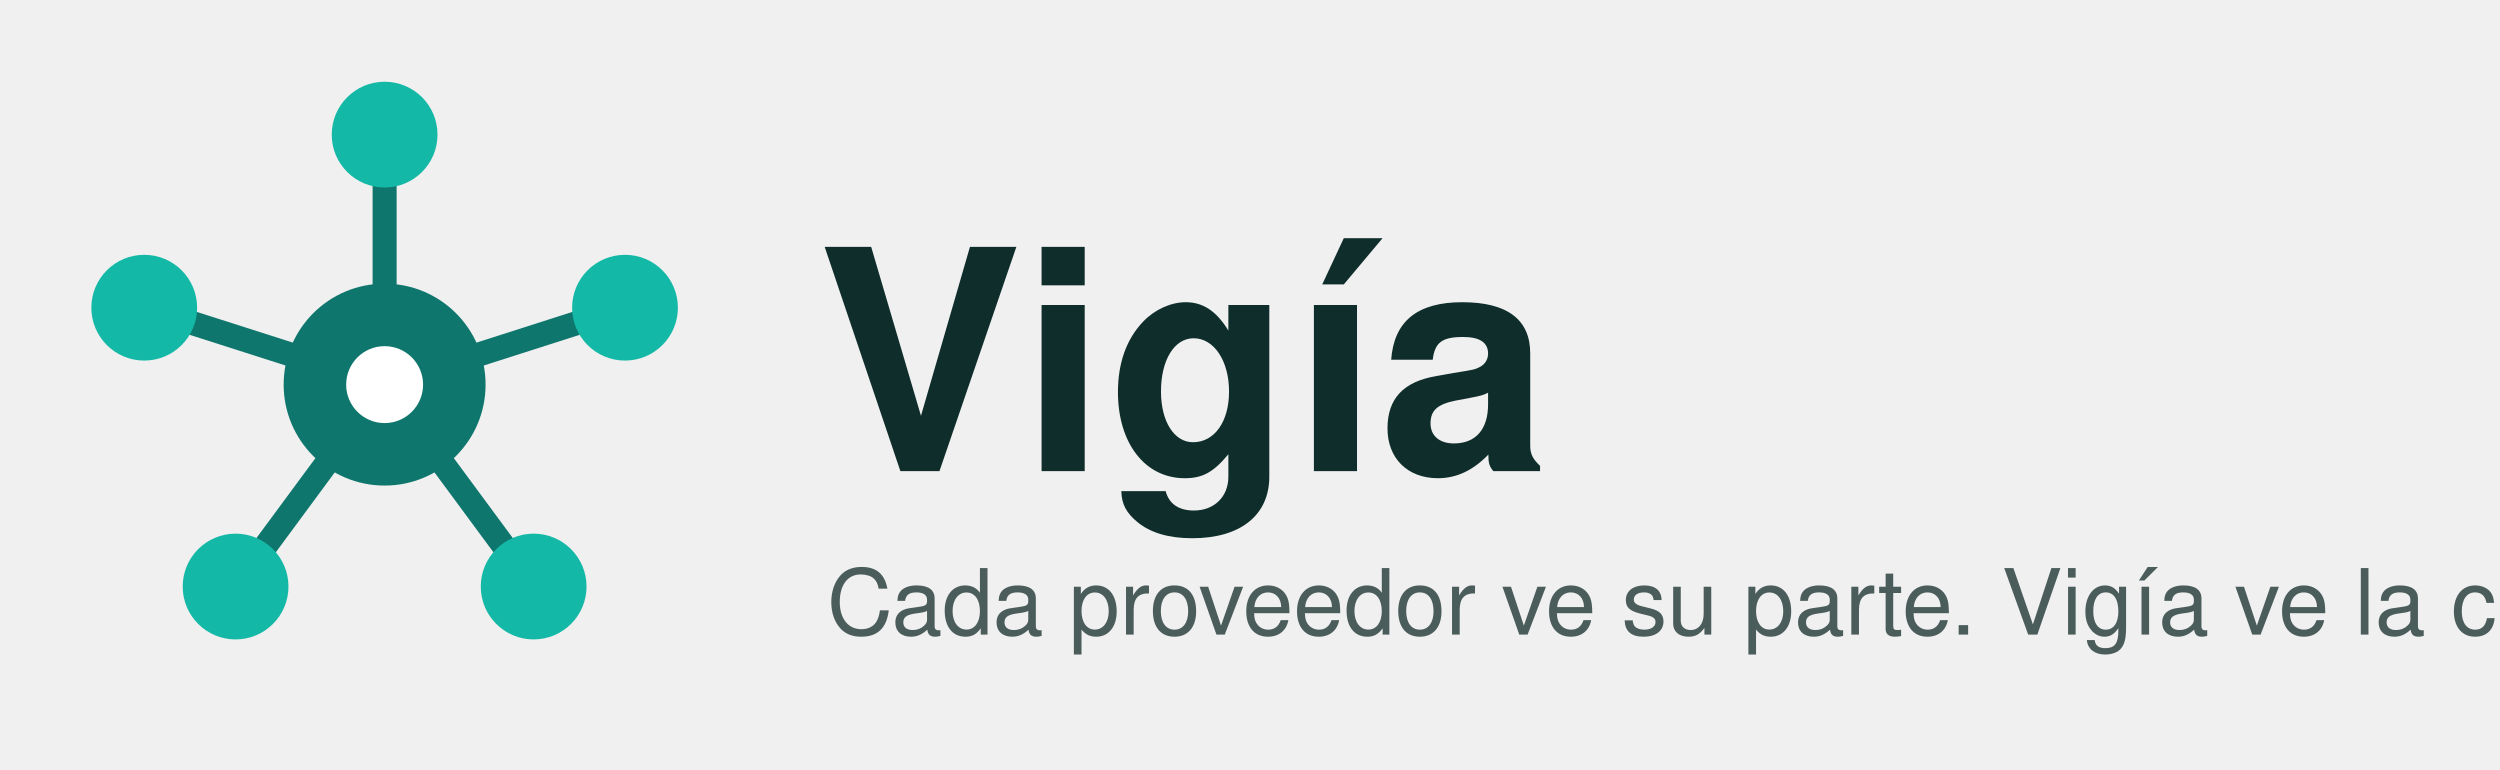
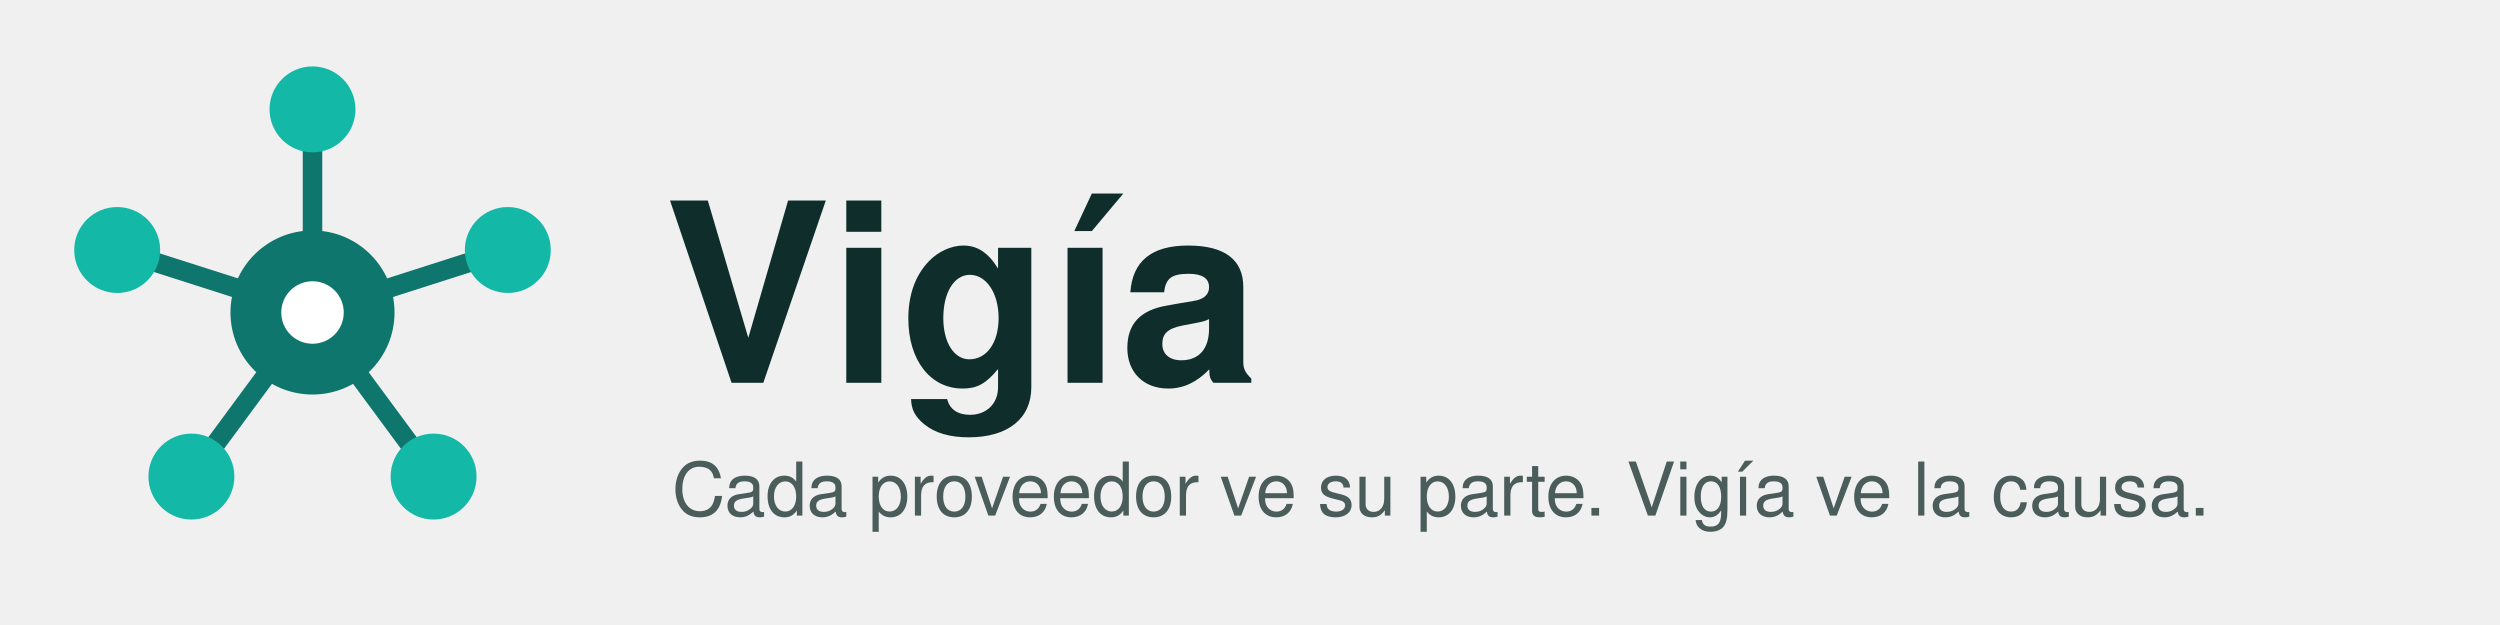
- <svg xmlns="http://www.w3.org/2000/svg" viewBox="0 0 520 160" role="img" aria-labelledby="title desc">
+ <svg xmlns="http://www.w3.org/2000/svg" viewBox="0 0 640 160" role="img" aria-labelledby="title desc">
  <g stroke="#0F766E" stroke-width="5" stroke-linecap="round">
    <line x1="80" y1="80" x2="80" y2="28" />
    <line x1="80" y1="80" x2="130" y2="64" />
    <line x1="80" y1="80" x2="111" y2="122" />
    <line x1="80" y1="80" x2="49" y2="122" />
    <line x1="80" y1="80" x2="30" y2="64" />
  </g>
  <g fill="#14B8A6">
    <circle cx="80" cy="28" r="11" />
    <circle cx="130" cy="64" r="11" />
    <circle cx="111" cy="122" r="11" />
    <circle cx="49" cy="122" r="11" />
    <circle cx="30" cy="64" r="11" />
  </g>
  <circle cx="80" cy="80" r="21" fill="#0F766E" />
  <circle cx="80" cy="80" r="8" fill="#FFFFFF" />
  <text x="170" y="98" font-family="Segoe UI, Helvetica, Arial, sans-serif" font-size="64" font-weight="700" fill="#0F2E2B">Vigía</text>
  <text x="172" y="132" font-family="Segoe UI, Helvetica, Arial, sans-serif" font-size="19" fill="#4B5D5B">Cada proveedor ve su parte. Vigía ve la causa.</text>
</svg>
